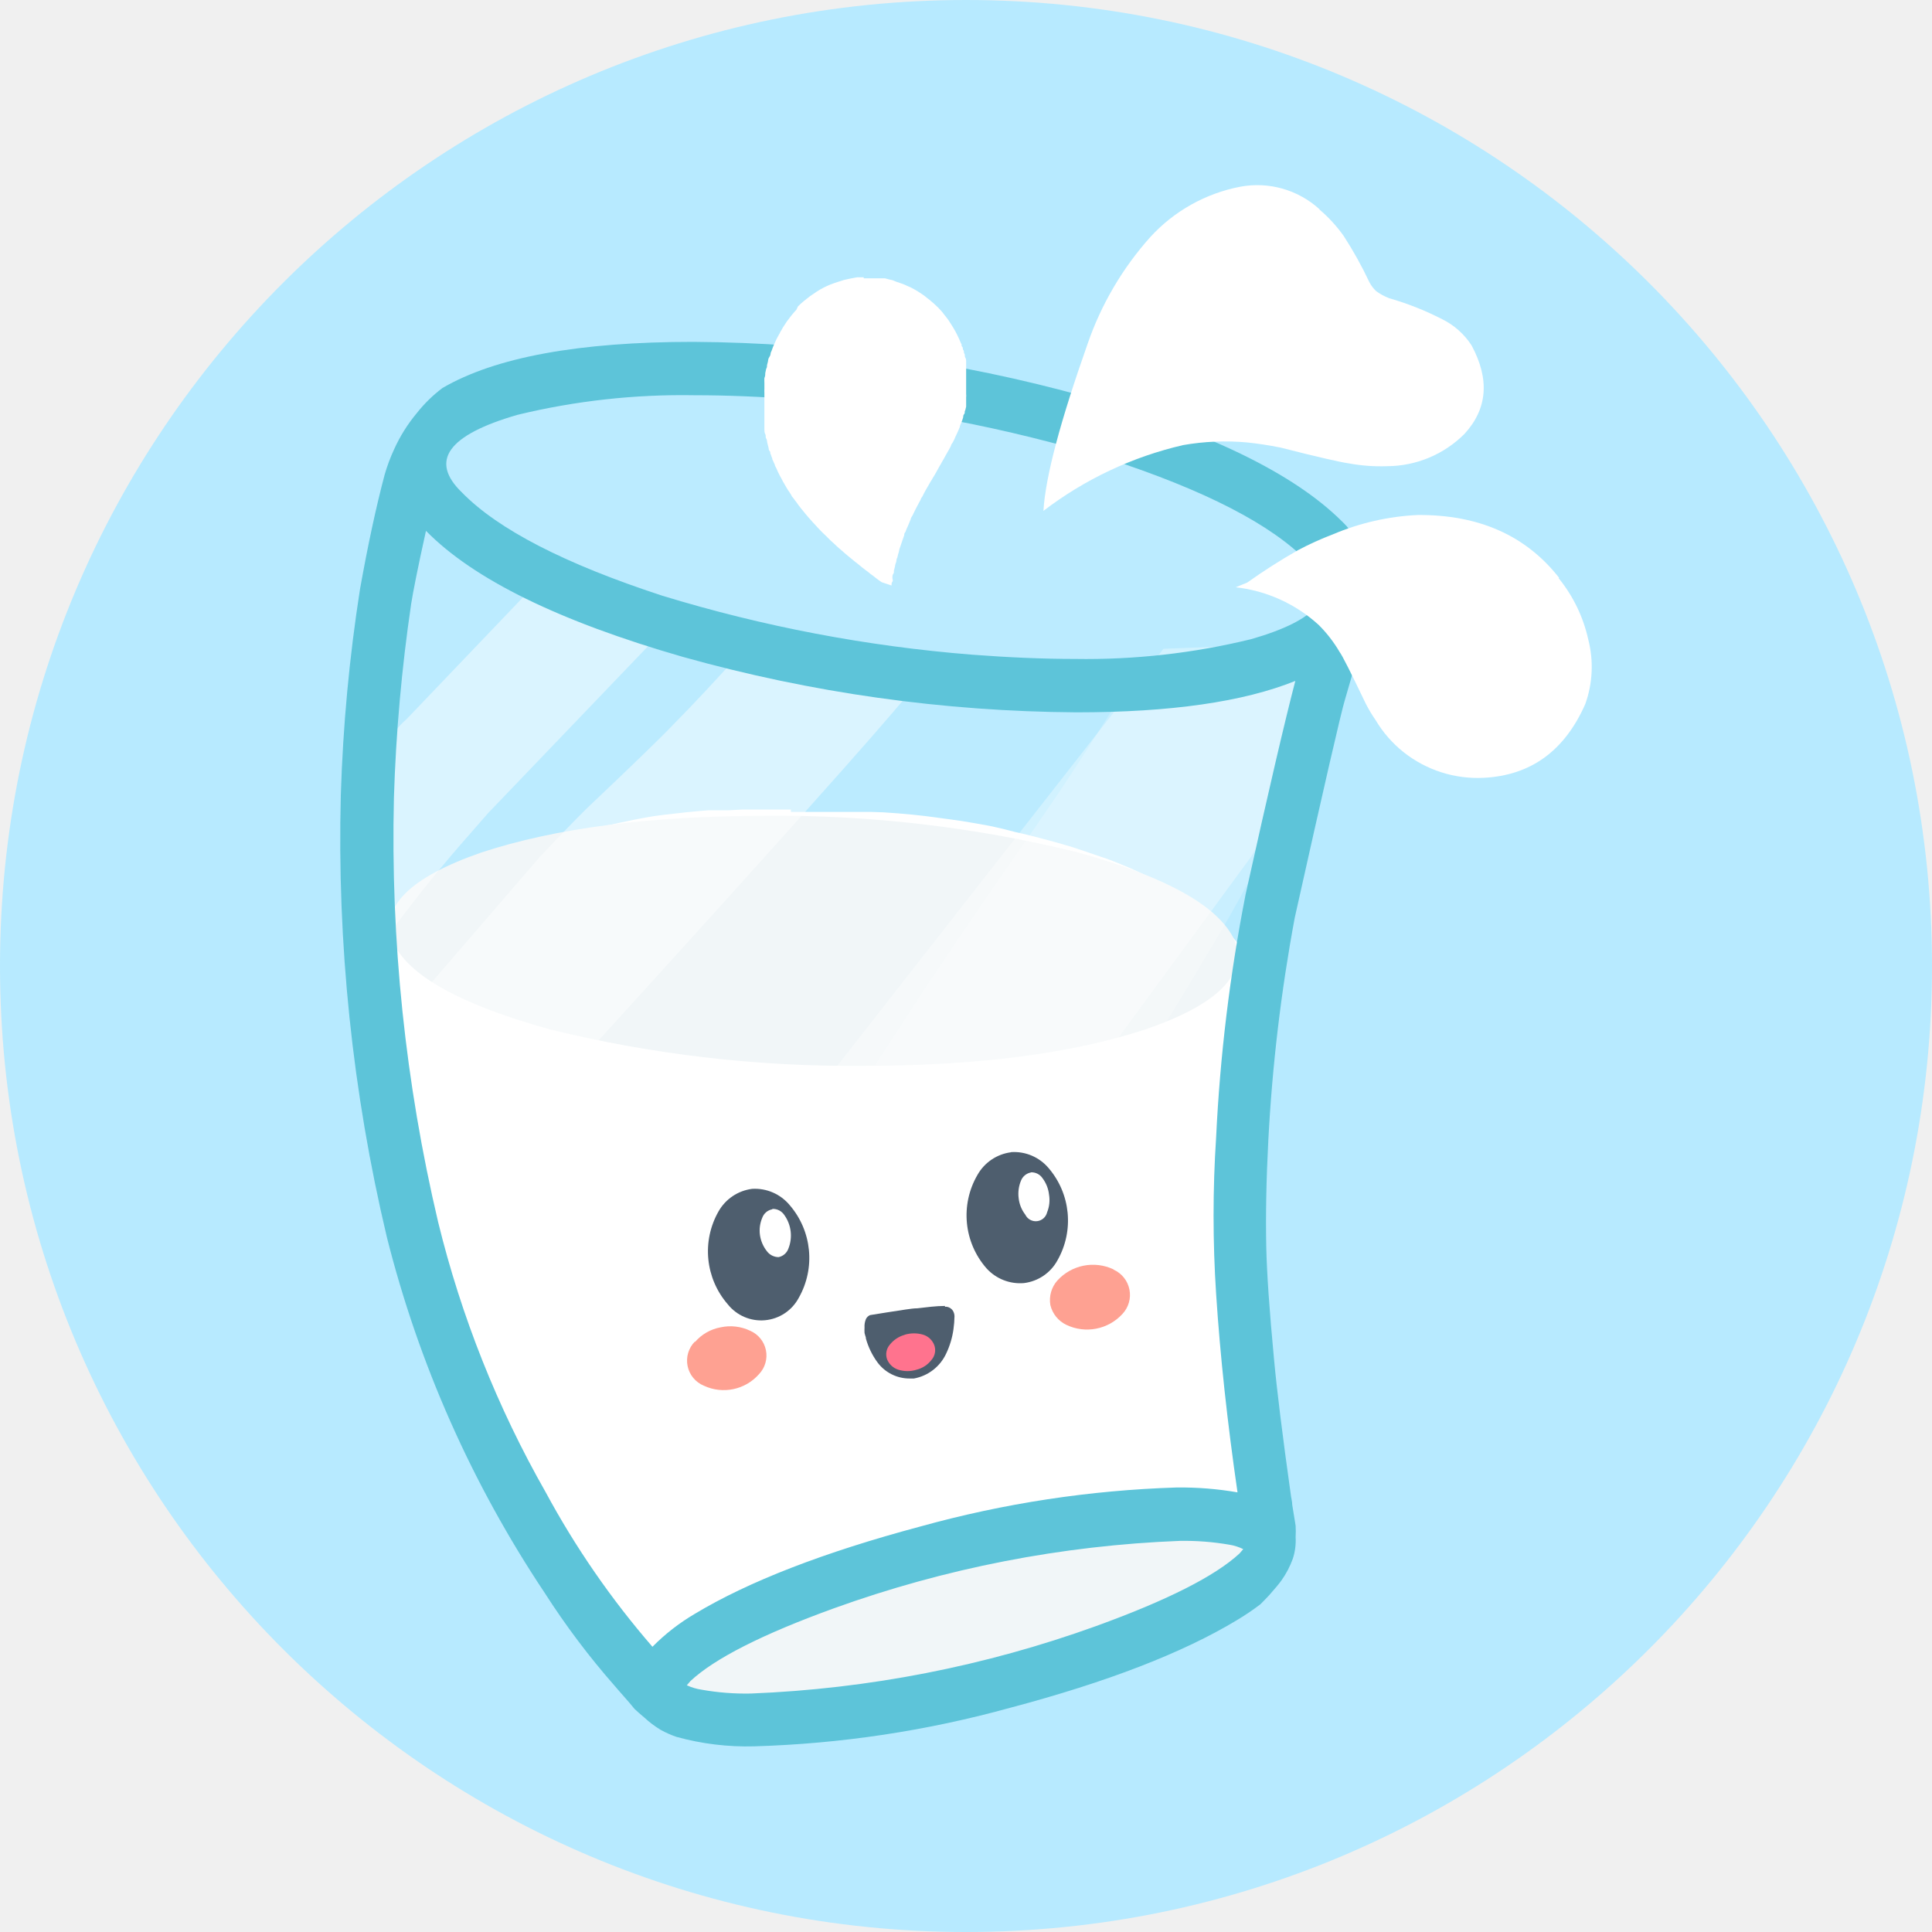
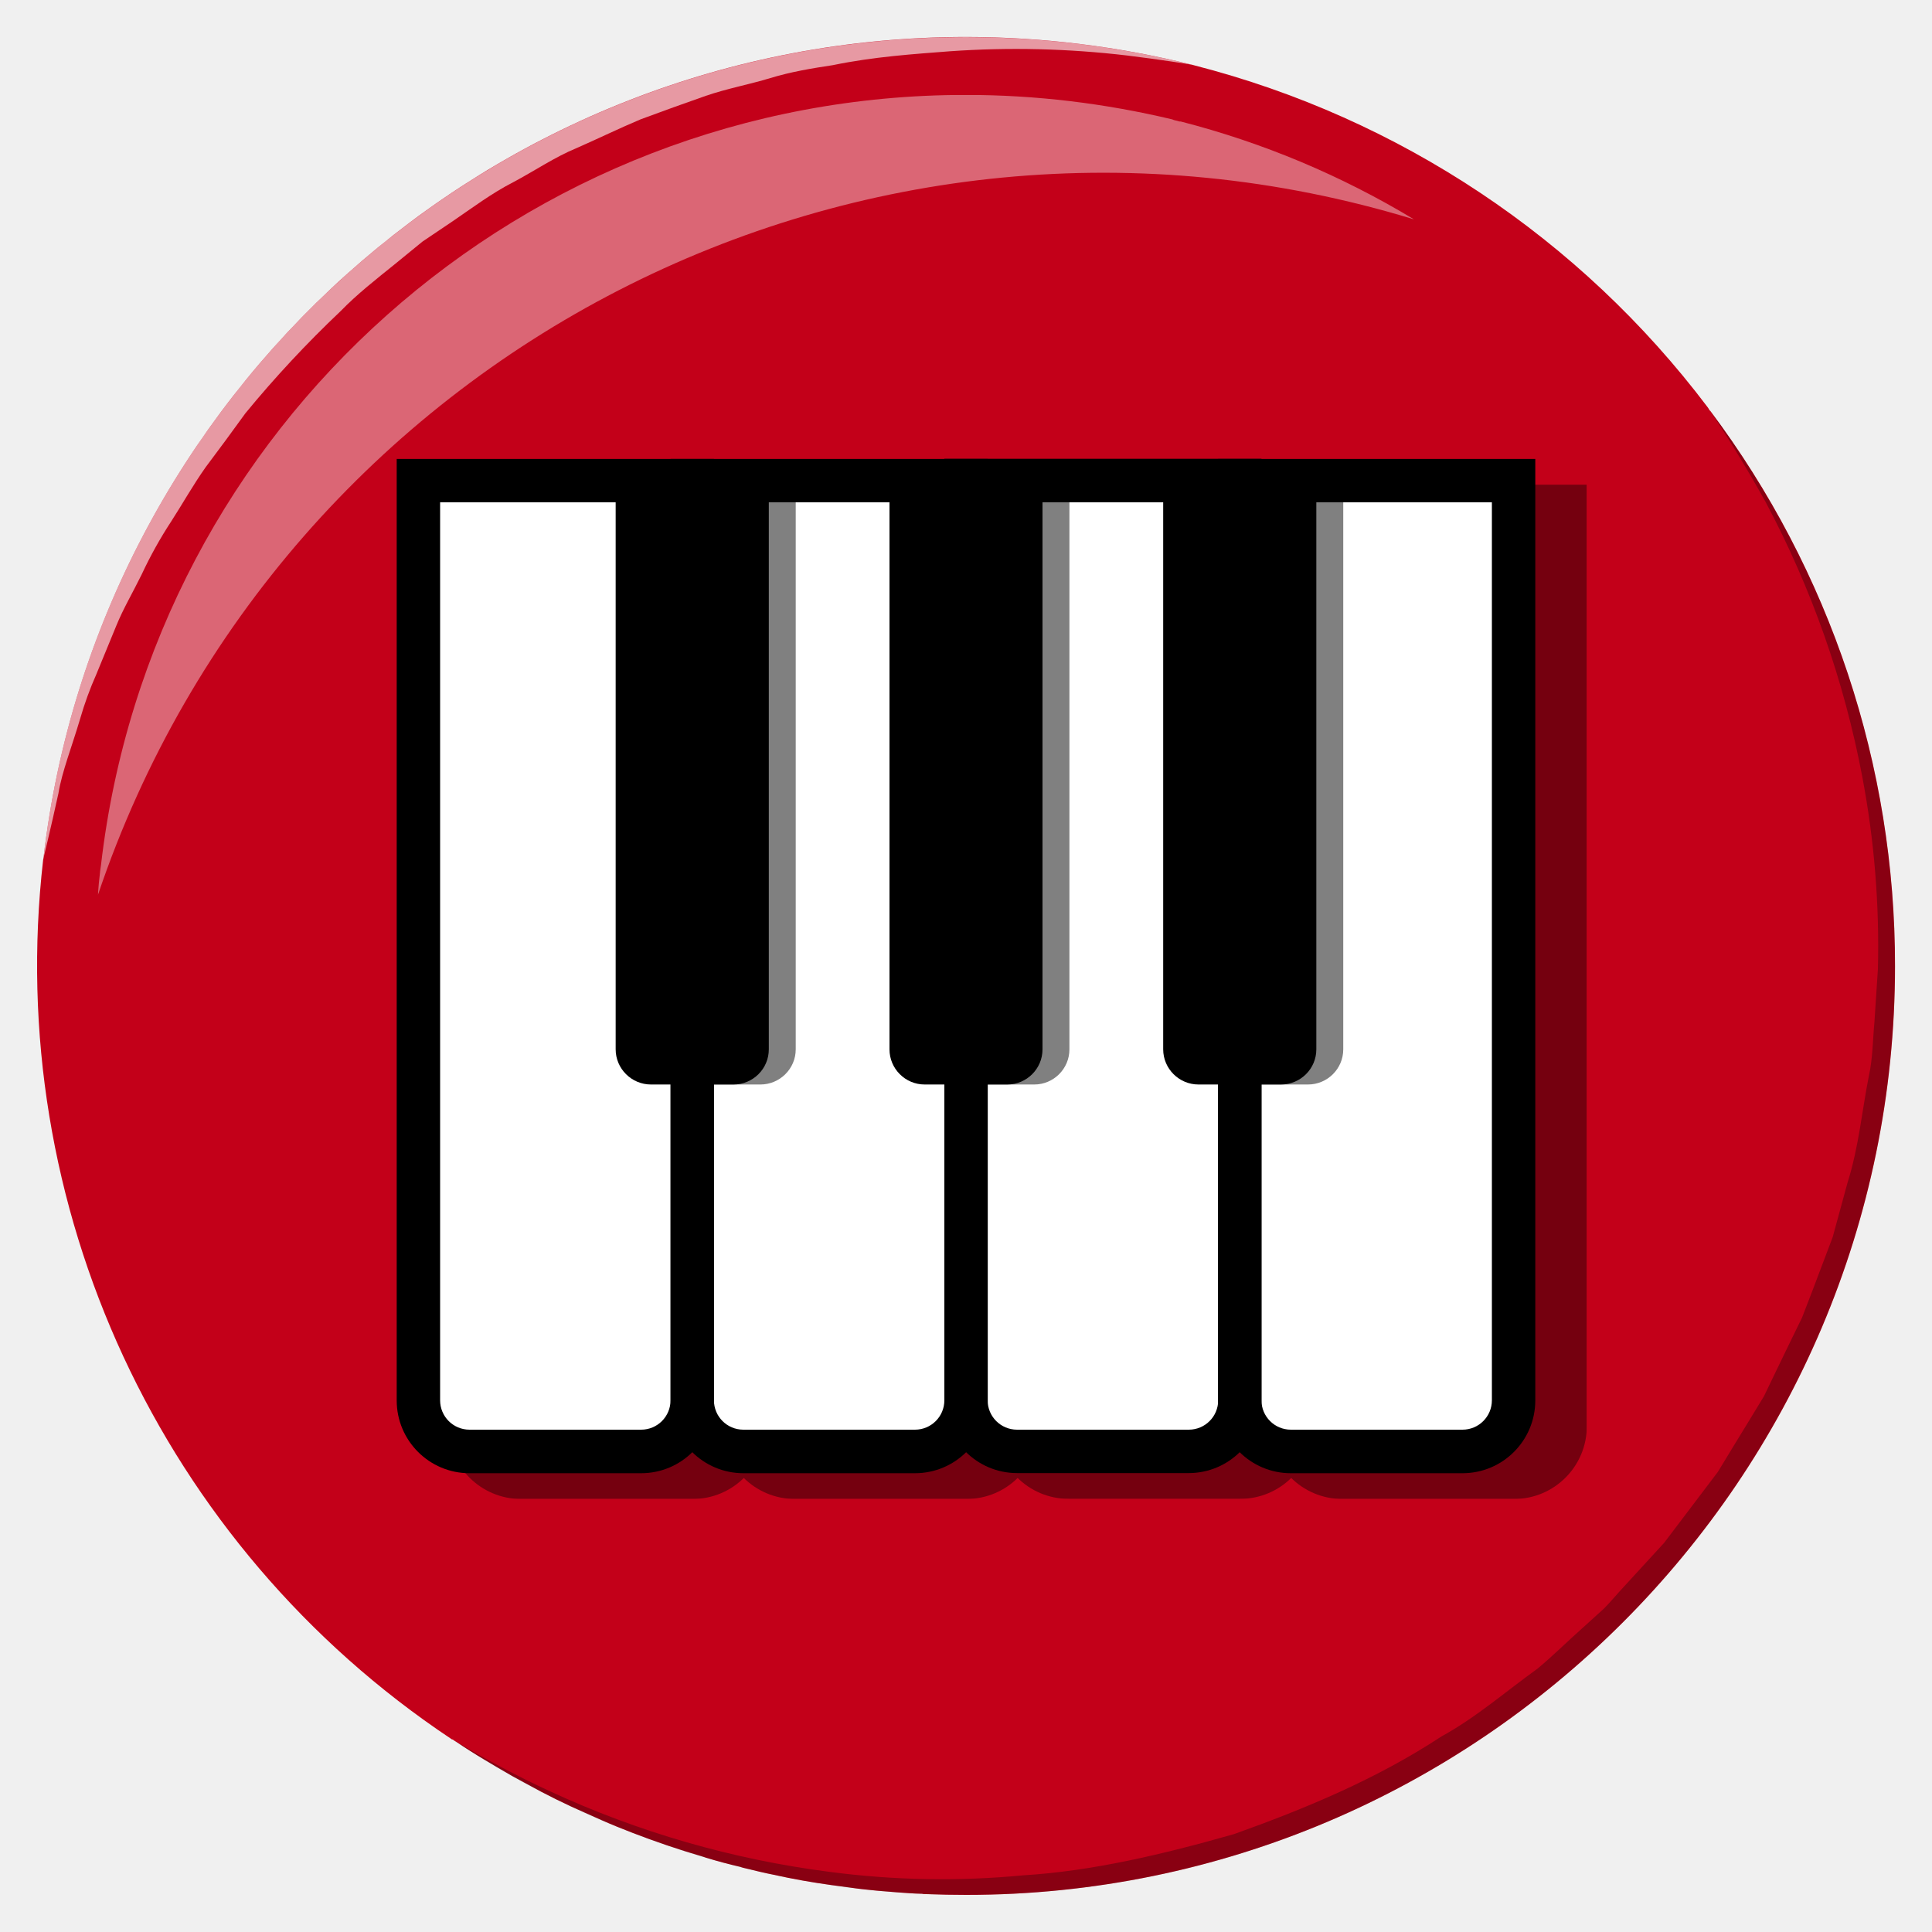
- <svg xmlns="http://www.w3.org/2000/svg" viewBox="0 0 131 131">
+ <svg xmlns="http://www.w3.org/2000/svg" width="2000" height="2000">
+   <defs />
  <defs>
-     <style>.cls-1{fill:#b7eaff;}.cls-2,.cls-3,.cls-5,.cls-7,.cls-8{fill:#fff;}.cls-2{fill-opacity:0.06;}.cls-4,.cls-6{fill:#f1f6f8;}.cls-5,.cls-6{fill-opacity:0.45;}.cls-7{fill-opacity:0.2;}.cls-8{fill-opacity:0.33;}.cls-9{fill:#5dc4d9;}.cls-10{fill:#4e5e6e;}.cls-11{fill:#fea192;}.cls-12{fill:#ff738e;}</style>
+     <clipPath id="a" clipPathUnits="userSpaceOnUse">
+       <path d="M0 1500h1500V0H0z" />
+     </clipPath>
+     <clipPath id="b" clipPathUnits="userSpaceOnUse">
+       <path d="M351.5 1181h1119.7V28.9H351.5z" />
+     </clipPath>
+     <clipPath id="c" clipPathUnits="userSpaceOnUse">
+       <path d="M33.7 1471.2h892V833.4h-892z" />
+     </clipPath>
+     <clipPath id="d" clipPathUnits="userSpaceOnUse">
+       <path d="M76 1426.3h1021.8V805.1H75.9z" />
+     </clipPath>
+     <clipPath id="e" clipPathUnits="userSpaceOnUse">
+       <path d="M348 1123.8h884V336.2H348z" />
+     </clipPath>
+     <clipPath id="f" clipPathUnits="userSpaceOnUse">
+       <path d="M964 1111.9H1083v-474H964z" />
+     </clipPath>
+     <clipPath id="g" clipPathUnits="userSpaceOnUse">
+       <path d="M751.5 1111.9h118.8v-474H751.5z" />
+     </clipPath>
+     <clipPath id="h" clipPathUnits="userSpaceOnUse">
+       <path d="M538.9 1111.9h118.9v-474h-119z" />
+     </clipPath>
  </defs>
-   <g id="Calque_2" data-name="Calque 2">
-     <g id="Calque_1-2" data-name="Calque 1">
-       <circle class="cls-1" cx="65.5" cy="65.5" r="65.5" />
-       <path class="cls-2" d="M47.26,24.19q-10.11.11-15.12,2.52c-2.36,1.7-4,5.24-5,10.59q-1.87,11.18.24,33.09.75,12.15,6,27.43L85,79.25a162.55,162.55,0,0,1,1.4-18.45c.31-2.18.54-3.65.71-4.4q3-11.46,3-13.51a9,9,0,0,0-1.48-6.64q-4.34-5.7-14.48-8.4a105,105,0,0,0-26.83-3.66" />
-       <path class="cls-3" d="M53.63,54.89H52.26l-1,0-.92,0-.93.05-.73,0-.65,0-.71.06-.73.07-.79.09-.8.09-.68.09-.63.11-.69.13-.9.19-1.05.23-.9.22c-.26.06-.5.13-.74.2l-.76.22-.72.24-.64.22-.61.21-.64.24-.68.27c-.23.09-.45.18-.65.28l-.7.32-.75.38-.69.38-.64.39-.57.36-.61.42c-.24.16-.47.34-.69.51l-.6.49L29,62c-.17.15-.32.3-.46.44l-.43.43c-.14.14-.28.29-.41.44s-.28.32-.42.5a3,3,0,0,0-.34.58,6.62,6.62,0,0,0-.26.64c-.07.22-.14.44-.2.67s-.1.45-.14.66-.06.45-.08.7,0,.5-.05.73v.7c0,.24,0,.46,0,.65s0,.4,0,.59l.06.61c0,.2.05.4.08.61s.06.46.11.75.09.57.14.82.09.51.14.75.1.52.16.82.12.59.18.87.11.52.16.73.09.41.14.65l.17.77c.07.28.12.52.16.72s.09.41.14.64.11.48.17.76l.18.85c.06.29.12.56.17.81s.1.48.15.69.09.43.13.63l.14.7c.06.25.11.5.15.74s.11.49.16.77l.18.86.17.8c.05.24.1.49.15.72l.15.71.15.7c0,.22.09.46.15.7s.11.52.17.81.13.6.21.93.14.63.19.87.12.51.19.78.13.54.2.8l.19.72c.07.22.13.44.19.65s.13.45.21.7l.27.85c.1.32.19.58.27.79s.15.43.22.64l.27.72c.11.27.22.53.32.79l.3.69q.13.31.36.78c.15.31.28.58.4.81s.24.48.39.75l.42.77c.14.26.29.5.43.75l.42.7.39.62.41.61.42.62.45.64.53.73c.17.25.34.48.5.7s.3.41.43.57.27.36.43.55l.52.62.49.55.47.51.48.49.46.47.54.53.53.49.54.47.58.48c.18.13.35.27.54.4a7.51,7.51,0,0,0,.63.44q.34.24.66.42l.58.33.63.31.75.31.71.25.69.19.75.16.81.14c.3,0,.58.08.84.1l.87.07.82,0h1.43l.73,0c.26,0,.5,0,.72,0l.7,0,.68-.06.6-.07.66-.09.71-.1.72-.1.74-.12.7-.12.68-.13L63,116l.87-.19.84-.19.73-.17.67-.15.6-.15.68-.18.77-.21.76-.21.73-.19.66-.18.62-.18.64-.18.66-.2.69-.21.75-.23.78-.24.78-.25c.27-.08.53-.17.78-.26l.77-.26.7-.25.6-.23.67-.26.88-.35.79-.33c.2-.08.42-.19.68-.31s.5-.25.75-.39l.69-.4c.21-.13.44-.29.69-.46s.45-.33.62-.47.35-.29.53-.47a1.58,1.58,0,0,0,.4-.55,5.46,5.46,0,0,0,.21-.61c.06-.22.11-.42.15-.61l.13-.67q.06-.36.12-.84c0-.31.08-.6.1-.88s.06-.53.07-.78,0-.59.07-1,0-.85,0-1.23,0-.7,0-1,0-.63,0-1.06,0-.84,0-1.25V96.44c0-.43,0-.78,0-1V92c0-.43,0-.81,0-1.14s0-.68,0-1.06,0-.78,0-1.2v-1c0-.23,0-.54,0-.92v-1c0-.3,0-.57,0-.81L83.14,74.79c0-.21.09-.42.13-.62s.1-.43.16-.68l.17-.72.16-.69c.06-.23.11-.45.16-.66s.1-.41.15-.64.11-.47.17-.73l.18-.82c.07-.28.12-.54.17-.77s.1-.49.16-.74.09-.48.11-.66a6,6,0,0,0,.06-.67A2.5,2.5,0,0,0,84.61,65a5.3,5.3,0,0,0-.36-.62c-.14-.19-.29-.38-.46-.59s-.34-.4-.52-.59l-.6-.59c-.23-.21-.45-.41-.67-.59s-.45-.37-.7-.56-.52-.37-.81-.57-.58-.37-.84-.53L78.94,60l-.76-.4-.77-.38-.76-.35-.92-.38c-.33-.13-.65-.26-1-.37s-.69-.24-1.11-.38l-1-.33-1-.29-1.12-.3-.9-.23-.74-.17L68,56.2,67.11,56l-.89-.16-1-.17-1-.14-.82-.11-.68-.09-.83-.09-1-.09-1-.07L59,55.05l-.8,0-.79,0-.78,0-.9,0-.91,0H53.63Z" />
-       <path class="cls-4" d="M51.87,55.32q-11.7,0-19.25,2.49-7.27,2.53-6,6c1,2.33,4.61,4.31,10.71,6a85.75,85.75,0,0,0,21.14,2.46q11.7,0,19.25-2.49,7.27-2.52,6-6-1.56-3.48-10.7-6a85.75,85.75,0,0,0-21.15-2.47" />
-       <path class="cls-5" d="M36.56,39.35l-9,9.42a5.06,5.06,0,0,0-1.27,1.65q-1.29,3.24-.12,13c.06,0,.28-.22.67-.71,1.44-1.89,2.52-3.26,3.26-4.11q.66-.81,3-3.47L44.82,42.9l-8.25-3.55" />
-       <path class="cls-5" d="M50.22,44.25q-2.59,2.88-4.55,4.86-1.16,1.23-5.9,5.72-1.27,1.26-3.2,3.31L25.72,70.73c-.37.68-.35,1.84,0,3.48l2.09,7,.45,1.34a.26.26,0,0,0,.2.19,1.07,1.07,0,0,0,.72-.28c.73-.6,1.41-1.22,2-1.84l8.54-9.12q19-20.89,21.86-24.44l-11.4-2.83" />
-       <path class="cls-6" d="M83.8,103.86H81.39l-.75,0-.91,0-.64,0-.59,0-.7,0-.7,0-1,.08-1,.09-.8.09-1.14.14-1.13.16-.85.14-1.4.26-1.61.32-1.25.28-1.22.29-1.24.3-1.36.35-1.27.33-1.2.35q-.63.18-1.23.39l-1.14.39-1.07.4c-.36.13-.69.26-1,.39s-.62.25-.93.39l-.93.44-.9.45-1,.54-.84.46-.45.26-.42.25-.43.26-.37.24-.36.24-.49.35-.48.37a4.08,4.08,0,0,0-.39.31c-.13.1-.25.21-.38.33s-.23.22-.33.33a.52.52,0,0,0-.17.3c0,.07.09.14.28.21l.3.1c.4.11.83.21,1.29.29s.93.14,1.39.18.92.06,1.35.07.84,0,1.26,0,.83,0,1.25-.09.84-.09,1.28-.16l1.31-.2,1.22-.2c.37-.06.78-.14,1.22-.24s.88-.19,1.31-.3l1.34-.35q.69-.18,1.26-.36l1.2-.36,1.58-.48,1.45-.45,1.07-.34c.38-.11.91-.29,1.62-.53l1.5-.51.79-.28.71-.25,1.27-.45,1.26-.45.81-.3,1.36-.51,1.25-.48.56-.22.69-.29.7-.31.23-.11,2.46-3.08Z" />
-       <path class="cls-6" d="M83.63,104a7.44,7.44,0,0,0-1.22-.36,11.52,11.52,0,0,0-1.63-.27c-.51,0-1-.06-1.52-.06s-1,0-1.53.06-1,.08-1.6.14-1.37.2-2.42.4-1.83.37-2.34.49l-1.51.36-1.47.38-2,.53-1.88.51-1.16.32-1.08.3c-.35.1-.85.25-1.5.46l-1.4.44-.84.29-1.26.44c-.56.2-1.06.39-1.51.57l-1.16.45-1,.39-1,.43-.93.41L51,111l-.94.39-.91.39-.48.21-.59.27-.71.35-.53.27-.46.27-.48.28-.39.27-.36.28c-.11.09-.24.21-.38.35a.38.38,0,0,0-.1.46,1,1,0,0,0,.55.43l.28.11.67.23a7.09,7.09,0,0,0,1.1.26,11.09,11.09,0,0,0,1.27.15c.46,0,1,0,1.55,0s1.1,0,1.58-.06.87-.08,1.2-.13.62-.08.88-.13l.56-.09,8.9-.4,1-.27c.46-.12,1.06-.29,1.82-.52s1.45-.44,2.08-.65l1.82-.65,1.67-.65,1.5-.62,1.42-.62,1.25-.57L77,110l1.22-.58,1.06-.53.9-.47.74-.38.64-.34.56-.31c.17-.1.38-.23.63-.4s.44-.3.58-.41l.38-.31.39-.36c.14-.14.27-.26.38-.39l.3-.35c.09-.1.16-.2.23-.29s0-.21-.25-.36a6.89,6.89,0,0,0-.92-.48Z" />
-       <path class="cls-4" d="M85.15,102.59c-1.83-.65-5.23-.56-10.22.3a97,97,0,0,0-15.57,4.23,51.25,51.25,0,0,0-11.84,5.72c-2.43,1.83-2.82,3.11-1.15,3.82s5.21.57,10.2-.28a96.79,96.79,0,0,0,15.52-4.21A51.94,51.94,0,0,0,84,106.46q3.69-2.73,1.23-3.85" />
-       <path class="cls-4" d="M83.4,104.16Q81,103,74.12,103.67a84.06,84.06,0,0,0-14.51,3,46.54,46.54,0,0,0-11.39,4.74q-3.61,2.4-1.51,3.69,2.37,1.2,9.25.51a84.2,84.2,0,0,0,14.53-3,46.81,46.81,0,0,0,11.4-4.74c2.44-1.62,2.94-2.86,1.52-3.71" />
-       <path class="cls-7" d="M88.85,45.59l-12,.22L75.69,47.7q-.63,1-2,3.15c-.91,1.41-1.62,2.48-2.11,3.21l-1.5,2.19L68.58,58.4c-.49.7-1.23,1.78-2.23,3.24s-1.73,2.54-2.21,3.27L62.73,67c-.45.69-.87,1.33-1.24,1.91s-.94,1.44-1.68,2.58-1.32,2-1.73,2.66l-1.3,2-1.27,1.93L53.58,81c-.89,1.33-1.51,2.27-1.88,2.8l-1,1.51-1.48,2.16-1.52,2.22c-.36.51-.68,1-1,1.41l-1.24,1.81L44.24,94.7l-.75,1.09L42.68,97c-.32.49-.61.92-.85,1.3s-.47.74-.68,1.09l-.55.88-.47.79c-.17.29-.34.59-.53.9a2.07,2.07,0,0,0-.22,1.24,5.84,5.84,0,0,0,.24,1.4c.13.41.28.85.46,1.31s.44,1,.77,1.71.58,1.18.75,1.49.3.57.43.79l.43.72a.32.32,0,0,0,.27.13,4.51,4.51,0,0,0,1.66-.52,22.09,22.09,0,0,0,2.69-1.4q1-.63,1.8-1.2c.53-.38,1-.75,1.46-1.11s1.09-.92,1.93-1.69,1.49-1.4,1.95-1.87,1-1,1.5-1.58,1.2-1.37,2-2.38,1.49-1.86,2-2.55,1-1.31,1.43-1.87.87-1.13,1.32-1.73,1.11-1.46,2-2.58,1.51-2,2-2.57l1.23-1.61,1.38-1.86,1.49-2,1.32-1.84q.67-.94,1.29-1.86c.41-.6.83-1.24,1.26-1.9l1.24-1.94c.39-.62.74-1.18,1.06-1.67l1.07-1.67.93-1.49.75-1.23,1.1-1.8,1.19-2,.85-1.42c.24-.41.49-.83.74-1.28l.72-1.28.74-1.38.68-1.25.59-1.06.59-1,.55-.95c.19-.33.38-.66.56-1l.5-.91.5-1c.19-.37.35-.7.49-1a7.74,7.74,0,0,0,.35-.82,2.25,2.25,0,0,0,.15-.82,7.28,7.28,0,0,0-.06-.9,9,9,0,0,0-.16-.93,9.84,9.84,0,0,0-.25-1c-.1-.34-.2-.65-.3-.92Z" />
-       <path class="cls-8" d="M88.89,43.6l-10,.39L50.58,80.18Q43.77,89.42,37.06,98l-1.39,1.94a1.17,1.17,0,0,0-.17.71,17.33,17.33,0,0,0,2.36,4.88l2.28,3.26a.79.79,0,0,0,.75.33q5.41-2.27,12.37-9.65a102.44,102.44,0,0,0,7.65-9.14l9.43-12.47L84.81,58.12c.82-1.31,1.83-3,3-5.06a8.68,8.68,0,0,0,.64-1.62,25.14,25.14,0,0,0,.43-7.76" />
-       <path class="cls-9" d="M47.1,26.8c2.18,0,4.51.09,7,.29a98.25,98.25,0,0,1,21,4q9.92,3.23,13.56,7h0a3.19,3.19,0,0,1,1,1.63h0l-.41,1.4h0c-.68.83-2.16,1.57-4.42,2.22A47.12,47.12,0,0,1,72.9,44.68c-2.17,0-4.5-.1-7-.29a98.48,98.48,0,0,1-21-4q-9.91-3.24-13.58-7Q28,30.18,35.08,28.13A47.43,47.43,0,0,1,47.1,26.8ZM28.89,36h0q4.83,4.92,17.41,8.54A101.2,101.2,0,0,0,73,48.3q9.55,0,14.83-2.13h0q-1.07,4.09-3.37,14.47a113.54,113.54,0,0,0-2,16.47,81.37,81.37,0,0,0,0,10.63q.41,6.29,1.45,13.45h0a22.41,22.41,0,0,0-4.06-.33h-.08a73.56,73.56,0,0,0-17.35,2.64q-9.84,2.63-15.33,5.94a14,14,0,0,0-2.85,2.22h0A58.18,58.18,0,0,1,37,101.18a71.2,71.2,0,0,1-7.29-18.31,113.46,113.46,0,0,1-3-28.79,114.1,114.1,0,0,1,1.17-13.14c.12-.77.44-2.41,1-4.93ZM80,104.48a17.87,17.87,0,0,1,3.36.26,3.29,3.29,0,0,1,.94.3l-.25.29q-2.48,2.3-9.74,4.93a78,78,0,0,1-23.39,4.57h0a17.09,17.09,0,0,1-3.35-.26,3.66,3.66,0,0,1-1-.3l.25-.29q2.47-2.3,9.73-4.93A78,78,0,0,1,80,104.48ZM47,23.18q-11.64,0-17,3.13h0A9.44,9.44,0,0,0,28.27,28a10.73,10.73,0,0,0-1.54,2.45,12,12,0,0,0-.65,1.74h0q-.87,3.28-1.67,7.76a112.69,112.69,0,0,0-1.3,13.93,116.64,116.64,0,0,0,3.12,30A77.43,77.43,0,0,0,36.93,108a52.1,52.1,0,0,0,4.74,6.3h0c.43.51.89,1,1.36,1.58h0c.19.18.41.37.66.58a6.9,6.9,0,0,0,1.1.83,6.56,6.56,0,0,0,1.08.48h0a17.94,17.94,0,0,0,5.28.64,73.19,73.19,0,0,0,17.37-2.62q9.84-2.61,15.34-5.93a17.06,17.06,0,0,0,1.6-1.08h0c.16-.15.35-.36.6-.62.41-.46.68-.79.83-1a6.14,6.14,0,0,0,.77-1.47,4,4,0,0,0,.19-1.47,6.64,6.64,0,0,0,0-.77l-.23-1.42h0c0-.21-.06-.4-.08-.56q-.87-6.19-1.16-9.37c-.31-3.27-.48-5.78-.52-7.51q-.07-3.28.14-7.29a115.09,115.09,0,0,1,1.79-15.07q3-13.45,3.4-14.77l1.45-5h0q1.77-3.06-1.32-6.77l0,0c-.11-.12-.22-.24-.34-.35h0q-4.89-4.86-17.37-8.44A101.5,101.5,0,0,0,47,23.18Z" />
-       <path class="cls-3" d="M58.57,18.8h-.14l-.3,0-.27.05-.26.05-.27.06a1.49,1.49,0,0,0-.25.07l-.22.07-.28.09-.27.1-.21.09-.23.11-.26.14-.24.15-.22.15-.25.17-.2.16-.19.15-.21.18-.19.18L54,21l-.17.19-.17.2-.15.2-.16.21-.17.26a2.38,2.38,0,0,0-.18.3,1.82,1.82,0,0,0-.15.27l-.14.25c-.05.09-.09.18-.13.27s-.09.19-.13.29-.08.19-.1.26-.05.13-.08.19,0,.17-.1.31-.08.25-.1.32l-.06.23c0,.08,0,.16-.06.26l-.06.28c0,.1,0,.22-.06.34a2.86,2.86,0,0,0,0,.32l0,.22a1.8,1.8,0,0,0,0,.22,1.5,1.5,0,0,0,0,.22c0,.08,0,.16,0,.25a2.53,2.53,0,0,0,0,.28,2.36,2.36,0,0,0,0,.25v.48c0,.09,0,.19,0,.27s0,.17,0,.25,0,.16,0,.24l0,.24a2.34,2.34,0,0,1,0,.26c0,.09,0,.19.06.31s0,.21.06.29.05.18.08.31.06.22.08.31,0,.16.08.24,0,.15.08.23a1.61,1.61,0,0,0,.09.26c0,.09.07.17.09.24l.09.2c0,.07.06.15.1.23s.08.17.11.25l.12.24a2.39,2.39,0,0,0,.12.22,2,2,0,0,0,.11.21l.11.19.14.24a2.94,2.94,0,0,0,.17.26l.14.22c0,.07.1.14.16.23a2.5,2.5,0,0,0,.18.24l.14.2.14.18.17.21.18.22.16.19.16.18.15.17.16.17.19.21.19.2.18.18.18.17.17.17.17.17.19.17.19.18.19.17.2.17.19.17.18.15.17.14.16.13.17.14.18.14.17.14.16.13.18.14.19.14.17.14.17.12.16.13.17.13.17.12.09.06.66.22c0-.1,0-.19.06-.26s0-.16,0-.26,0-.19.07-.29,0-.19.05-.26l.06-.25c0-.09.05-.19.08-.29s0-.19.07-.27l.06-.25a1.82,1.82,0,0,0,.07-.25c0-.09.05-.17.07-.24s.05-.15.08-.24.06-.19.1-.29a2.3,2.3,0,0,1,.09-.25c0-.07,0-.14.07-.21a1.19,1.19,0,0,0,.08-.2l.1-.22.09-.22.1-.24c0-.08.08-.18.13-.27l.11-.23.1-.2a2.12,2.12,0,0,0,.11-.21,2.12,2.12,0,0,0,.11-.21l.12-.22c0-.07.07-.14.11-.2l.11-.22a2.6,2.6,0,0,0,.13-.24l.14-.24.12-.21a1.42,1.42,0,0,1,.11-.18l.11-.19.11-.18.12-.21.12-.22.12-.21a1.71,1.71,0,0,0,.13-.23l.14-.24.12-.22.12-.21.12-.21a2.42,2.42,0,0,0,.12-.23c0-.08.08-.16.12-.23s.07-.13.1-.19.06-.13.09-.21l.1-.21.09-.2.1-.24c0-.1.06-.18.09-.26l.08-.21.06-.19c0-.07,0-.14.07-.22s0-.16.07-.25l.06-.25a1.6,1.6,0,0,0,0-.21,1.77,1.77,0,0,1,0-.2l0-.22a.89.89,0,0,0,0-.22l0-.21c0-.07,0-.13,0-.21a1.48,1.48,0,0,0,0-.21v-.26c0-.09,0-.19,0-.29s0-.2,0-.28a2.51,2.51,0,0,0,0-.27l0-.25c0-.08,0-.16,0-.24s0-.16-.06-.26,0-.18-.06-.26,0-.16-.07-.24,0-.16-.08-.23,0-.14-.07-.21l-.09-.21-.09-.2a2,2,0,0,0-.1-.21l-.12-.23-.14-.24-.17-.27-.16-.25-.16-.21-.16-.2a1.57,1.57,0,0,0-.15-.19l-.15-.16a1.06,1.06,0,0,0-.15-.15l-.16-.15a1.07,1.07,0,0,0-.16-.14l-.16-.14-.22-.17A2.48,2.48,0,0,0,62.6,20l-.27-.18-.26-.16-.24-.13a1.33,1.33,0,0,0-.24-.11l-.26-.12-.27-.1-.27-.09L60.52,19l-.26-.06L60,18.87l-.27,0-.26,0-.26,0h-.65Z" />
-       <path class="cls-3" d="M89.46,14.18a6.26,6.26,0,0,0-5.36-1.52A11.1,11.1,0,0,0,78,16.07a21.24,21.24,0,0,0-4.25,7.23c-1.85,5.25-2.86,9-3,11.34a24.76,24.76,0,0,1,9.47-4.46A16.46,16.46,0,0,1,84.56,30c.68.07,1.43.18,2.28.35,2.57.66,4.11,1,4.62,1.07a12,12,0,0,0,2.6.19,7.45,7.45,0,0,0,5.24-2.19q2.34-2.55.48-6a5,5,0,0,0-2-1.78,19.72,19.72,0,0,0-3.59-1.42,3.79,3.79,0,0,1-.88-.48,2.26,2.26,0,0,1-.46-.61A26.58,26.58,0,0,0,91.11,16a9.75,9.75,0,0,0-1.64-1.79" />
-       <path class="cls-3" d="M105.71,39.17q-3.37-4.29-9.57-4.25a16.64,16.64,0,0,0-5.76,1.31A20.55,20.55,0,0,0,88,37.31a39.89,39.89,0,0,0-3.43,2.19l-.78.32a10,10,0,0,1,5.62,2.55,9,9,0,0,1,1.43,1.85c.17.22.76,1.39,1.77,3.5a9.41,9.41,0,0,0,.66,1.1A8,8,0,0,0,95.17,51a8.08,8.08,0,0,0,5.43,1.74q4.79-.24,6.89-5a7.46,7.46,0,0,0,.2-4.39,10,10,0,0,0-2-4.14" />
-       <path class="cls-10" d="M51,80.61a3.06,3.06,0,0,0-2.28,1.53,5.47,5.47,0,0,0,.62,6.29A2.89,2.89,0,0,0,54.16,88a5.48,5.48,0,0,0-.61-6.28A3.07,3.07,0,0,0,51,80.61" />
-       <path class="cls-3" d="M52.35,82a.89.89,0,0,0-.66.56,2.21,2.21,0,0,0-.16,1.19A2.3,2.3,0,0,0,52,84.84a1,1,0,0,0,.79.4.89.89,0,0,0,.66-.56,2.39,2.39,0,0,0-.28-2.31.92.92,0,0,0-.78-.4" />
-       <path class="cls-10" d="M68.55,78.13a3.06,3.06,0,0,0-2.27,1.53A5.45,5.45,0,0,0,66.89,86,3.07,3.07,0,0,0,69.43,87a3,3,0,0,0,2.27-1.54,5.46,5.46,0,0,0-.61-6.27,3.06,3.06,0,0,0-2.53-1.07" />
-       <path class="cls-3" d="M69.9,79.5a.9.9,0,0,0-.67.55,2.32,2.32,0,0,0-.16,1.19,2.22,2.22,0,0,0,.45,1.12A.79.79,0,0,0,71,82.2,2.21,2.21,0,0,0,71.13,81a2.26,2.26,0,0,0-.44-1.11.9.9,0,0,0-.79-.4" />
-       <path class="cls-10" d="M64.08,88.55c-.63,0-1.25.09-1.88.16-.41,0-1.1.14-2.08.28L59,89.17h0a.53.53,0,0,0-.29.28,1.27,1.27,0,0,0-.09.56,3.22,3.22,0,0,0,0,.37,3.19,3.19,0,0,0,.09.31h0l0,.06a5,5,0,0,0,.79,1.63,2.7,2.7,0,0,0,2.18,1.09l.29,0a3,3,0,0,0,2.19-1.7,5.6,5.6,0,0,0,.49-1.64,7,7,0,0,0,.07-.88h0a.75.75,0,0,0-.11-.38.61.61,0,0,0-.39-.26.4.4,0,0,0-.15,0Z" />
-       <path class="cls-11" d="M75.5,86.07a3.26,3.26,0,0,0-3.8.75,2,2,0,0,0-.48,1.67,2,2,0,0,0,1.08,1.34,3.25,3.25,0,0,0,3.81-.74,1.88,1.88,0,0,0-.6-3" />
-       <path class="cls-11" d="M47.12,91a3,3,0,0,1,1.74-1,3.11,3.11,0,0,1,2,.23,1.83,1.83,0,0,1,.6,2.95,3.18,3.18,0,0,1-3.73.78,1.84,1.84,0,0,1-.61-3" />
-       <path class="cls-12" d="M61.34,90.51a1.94,1.94,0,0,0-1,.66,1,1,0,0,0-.19,1,1.22,1.22,0,0,0,.75.7,2.07,2.07,0,0,0,1.26,0,1.83,1.83,0,0,0,1-.66,1,1,0,0,0,.19-1,1.18,1.18,0,0,0-.75-.71,2.2,2.2,0,0,0-1.25,0" />
+   <g clip-path="url(#a)" transform="matrix(1.33333 0 0 -1.33333 0 2000)">
+     <path fill="#c30019" d="M1219.7 750.1a467.6 467.6 0 10-935.3 0 467.6 467.6 0 00935.3 0" />
+     <path fill="#c30019" d="M299.6 718.4c-.2.3 0 .7 0 1.2-.9 9.9-1.3 20.2-1.3 30.3a452.2 452.2 0 00520.5 446.7c.5 0 .7 0 1-.3h.2a453.8 453.8 0 00333-242l.5-1 .2-.4c0-.4.4-1.1.7-1.8a448.5 448.5 0 0047.3-201.2c0-249-202.5-451.6-451.6-451.6a448 448 0 00-273.5 92.5l-1.4.9-.9.7-.6.4a450.6 450.6 0 00-174 325.6m1028 462.7l-.4.4c-.5 1-1.1 1.8-1.6 2.5a724.7 724.7 0 01-398.2 265.2l-1.8.5a728.5 728.5 0 01-175.6 21.6c-369.4 0-675-279.4-716.4-637.9l-.2-.9A721.4 721.4 0 01350.2 150l.2-.2.4-.2.7-.2c.9-.5 1.6-1.2 2.5-1.6a468 468 0 0122.4-14.2c7.2-4.2 14.2-8.5 21.3-12.5l22.5-12.2c7.6-4 15.3-7.8 23.1-11.4L467 86.9c7.9-3.6 16-6.7 23.8-9.8a690.7 690.7 0 0155-18.6l2.3-.8c8.8-2.7 17.7-5.1 26.7-7.1 1.6-.7 3.4-1 5-1.4 6.7-1.6 13.7-3.4 20.6-4.7a528 528 0 0145.4-8.1l13.5-1.8c7-1.1 14.1-1.8 21.3-2.5l16-1.3c6.5-.5 12.7-1 19.3-1.1 1-.3 2.2-.3 3.5-.3 10.4-.4 20.5-.6 30.8-.6 397.5 0 721.1 323.4 721.1 721a717.2 717.2 0 01-143.5 431.3" />
+     <g clip-path="url(#b)" opacity=".3">
+       <path d="M1471.2 749.9c0-397.7-323.6-721.1-721-721.1a716.7 716.7 0 00-398.7 120.6 762.4 762.4 0 0175.2-40A741.2 741.2 0 01644 46.7 666 666 0 01794.4 44c53.2 3.2 108.2 16.2 163.7 32 54.5 19.5 110.2 42.4 161 75.8 26.7 14.6 49.8 34.8 74.8 52.8 11.9 9.9 22.7 20.7 34.3 31l17.1 15.5c5.4 5.4 10.3 11.5 15.5 17l31.2 34 41.8 55.2 11.9 19.6c7.9 13 16 26 23.8 39 6.5 13.7 13.2 27.2 19.8 41l9.8 20.1 8.1 21 15.7 41.5 11.5 42.2c8.8 27.8 11.2 55.9 16.6 83 3 13.3 3 28 4.3 41.6l2.7 41.3a705.2 705.2 0 01-12.1 149.2 749.7 749.7 0 01-75 213.3 1019.7 1019.7 0 01-43.2 71 717.2 717.2 0 00143.5-431.2" />
+     </g>
+     <g clip-path="url(#c)" opacity=".6">
+       <path fill="#fff" d="M925.7 1449.7c-5.4.9-23.1 3.8-50.5 7.2a734.8 734.8 0 01-137.7 3.3c-28.3-2.2-59-4.2-91-10.8-15.9-2.4-32.3-5.1-48.4-10-16.4-5-33.5-8.1-50.1-13.8-16.6-5.8-33.5-11.9-50.5-18.2-16.7-7-33-15-49.9-22.4-17-7-32.6-17.7-49.2-26.5-16.6-8.5-31.6-19.8-47-30.3l-23.3-15.7-21.8-17.8c-14.5-11.7-29.1-23.1-42-36.4a868.2 868.2 0 01-73.8-79.2 2569 2569 0 00-30.8-41.8c-9.9-14-18-28.5-26.7-42a327.8 327.8 0 01-23-41.3c-6.7-13.7-14.3-26.5-19.7-39.8l-15.5-37.7a270.3 270.3 0 01-12.6-34.6c-6.5-22-14.1-41.1-16.8-57.7-6.3-28.8-10.8-46.7-11.7-50.8 41.3 358.5 347 637.8 716.4 637.8a728.5 728.5 0 00175.6-21.5" />
+     </g>
+     <g clip-path="url(#d)" opacity=".4">
+       <path fill="#fff" d="M1097.8 1329.7A824.2 824.2 0 0176 805.1c.4 6.1 1 12.2 1.7 18v.4l.7 4.8a675.7 675.7 0 00671.7 598c54 0 107.6-6.5 160.1-19l1.2-.5 2.9-.7 1.3-.4h1a674 674 0 00181.2-76" />
+     </g>
+     <g clip-path="url(#e)" opacity=".4">
+       <path d="M1187.3 353h-157a27.9 27.9 0 00-27.7 27.9v726H1215V381a27.9 27.9 0 00-27.8-27.8" />
+       <path d="M1019.4 1090V392.8a22.8 22.8 0 0122.8-22.8h133.3a22.8 22.8 0 0122.8 22.8V1090zm156.1-753.8h-133.3a56.5 56.5 0 00-56.5 56.5v731H1232v-731a56.5 56.5 0 00-56.5-56.5" />
+       <path d="M974.8 353h-157A27.9 27.9 0 00790 381v726h212.6V381a27.9 27.9 0 00-27.8-27.8" />
+       <path d="M806.8 1090V392.8a22.8 22.8 0 0122.8-22.8H963a22.8 22.8 0 0122.8 22.8V1090zM963 336.3H829.6a56.5 56.5 0 00-56.4 56.5v731h246.2v-731a56.5 56.5 0 00-56.5-56.5" />
+       <path d="M762.2 353h-157a27.9 27.9 0 00-27.8 27.9v726H790V381a27.9 27.9 0 00-27.8-27.8" />
+       <path d="M594.3 1090V392.8a22.8 22.8 0 0122.8-22.8h133.3a22.8 22.8 0 0122.8 22.8V1090zm156-753.8H617.2a56.5 56.5 0 00-56.5 56.5v731h246.2v-731a56.5 56.5 0 00-56.4-56.5" />
+       <path d="M549.6 353h-157A27.9 27.9 0 00365 381v726h212.5V381a27.9 27.9 0 00-27.8-27.8" />
+       <path d="M381.7 1090V392.8a22.8 22.8 0 0122.8-22.8h133.3a22.8 22.8 0 0122.8 22.8V1090zm156.1-753.8H404.5a56.5 56.5 0 00-56.5 56.5v731h246.3v-731a56.5 56.5 0 00-56.5-56.5" />
+       <g clip-path="url(#f)" opacity=".4">
+         <path d="M964 1111.9V665.3c0-15 12.3-27.3 27.4-27.3h64.1c15.1 0 27.4 12.2 27.4 27.3V1112z" />
+       </g>
+       <g clip-path="url(#g)" opacity=".4">
+         <path d="M751.5 1111.9V665.3c0-15 12.2-27.3 27.3-27.3H843c15 0 27.3 12.2 27.3 27.3V1112z" />
+       </g>
+       <g clip-path="url(#h)" opacity=".4">
+         <path d="M538.9 1111.9V665.3c0-15 12.3-27.3 27.3-27.3h64.2c15 0 27.4 12.2 27.4 27.3V1112z" />
+       </g>
+       <g>
+         <path d="M943.1 1111.9V665.3c0-15 12.3-27.3 27.4-27.3h64.1c15.1 0 27.4 12.2 27.4 27.3V1112z" />
+       </g>
+       <g>
+         <path d="M730.6 1111.9V665.3c0-15 12.2-27.3 27.3-27.3h64.2c15 0 27.3 12.2 27.3 27.3V1112z" />
+       </g>
+       <g>
+         <path d="M518 1111.9V665.3c0-15 12.3-27.3 27.4-27.3h64.1c15.1 0 27.4 12.2 27.4 27.3V1112z" />
+       </g>
+     </g>
+     <path fill="#fff" d="M1147.3 373h-157a27.9 27.9 0 00-27.7 27.9v726H1175V401a27.9 27.9 0 00-27.8-27.8" />
+     <path fill="#fff" d="M934.8 373h-157A27.9 27.9 0 00750 401v726h212.6V401a27.9 27.9 0 00-27.8-27.8" />
+     <path fill="#fff" d="M722.2 373h-157a27.9 27.9 0 00-27.8 27.9v726H750V401a27.9 27.9 0 00-27.8-27.8" />
+     <path fill="#fff" d="M509.6 373h-157A27.9 27.9 0 00325 401v726h212.5V401a27.9 27.9 0 00-27.8-27.8" />
+     <path fill="gray" d="M924 1131.9V685.3c0-15 12.3-27.3 27.4-27.3h64.1c15.1 0 27.4 12.2 27.4 27.3V1132zM711.5 1131.9V685.3c0-15 12.2-27.3 27.3-27.3H803c15 0 27.3 12.2 27.3 27.3V1132zM498.9 1131.9V685.3c0-15 12.3-27.3 27.3-27.3h64.2c15 0 27.4 12.2 27.4 27.3V1132z" />
+     <path d="M903.1 1131.9V685.3c0-15 12.3-27.3 27.4-27.3h64.1c15.1 0 27.4 12.2 27.4 27.3V1132zM690.6 1131.9V685.3c0-15 12.2-27.3 27.3-27.3h64.2c15 0 27.3 12.2 27.3 27.3V1132zM478 1131.9V685.3c0-15 12.3-27.3 27.4-27.3h64.1c15.1 0 27.4 12.2 27.4 27.3V1132z" />
+     <g>
+       <path d="M979.4 1110V412.8a22.8 22.8 0 0122.8-22.8h133.3a22.8 22.8 0 0122.8 22.8V1110zm156.1-753.8h-133.3a56.5 56.5 0 00-56.5 56.5v731H1192v-731a56.5 56.5 0 00-56.5-56.5" />
+     </g>
+     <g>
+       <path d="M766.8 1110V412.8a22.8 22.8 0 0122.8-22.8H923a22.8 22.8 0 0122.8 22.8V1110zM923 356.3H789.6a56.5 56.5 0 00-56.4 56.5v731h246.2v-731a56.5 56.5 0 00-56.5-56.5" />
+     </g>
+     <g>
+       <path d="M554.3 1110V412.8a22.8 22.8 0 0122.8-22.8h133.3a22.8 22.8 0 0122.8 22.8V1110zm156-753.8H577.2a56.5 56.5 0 00-56.5 56.5v731h246.2v-731a56.5 56.5 0 00-56.4-56.5" />
+     </g>
+     <g>
+       <path d="M341.7 1110V412.8a22.8 22.8 0 0122.8-22.8h133.3a22.8 22.8 0 0122.8 22.8V1110zm156.1-753.8H364.5a56.5 56.5 0 00-56.5 56.5v731h246.3v-731a56.5 56.5 0 00-56.5-56.5" />
    </g>
  </g>
</svg>
